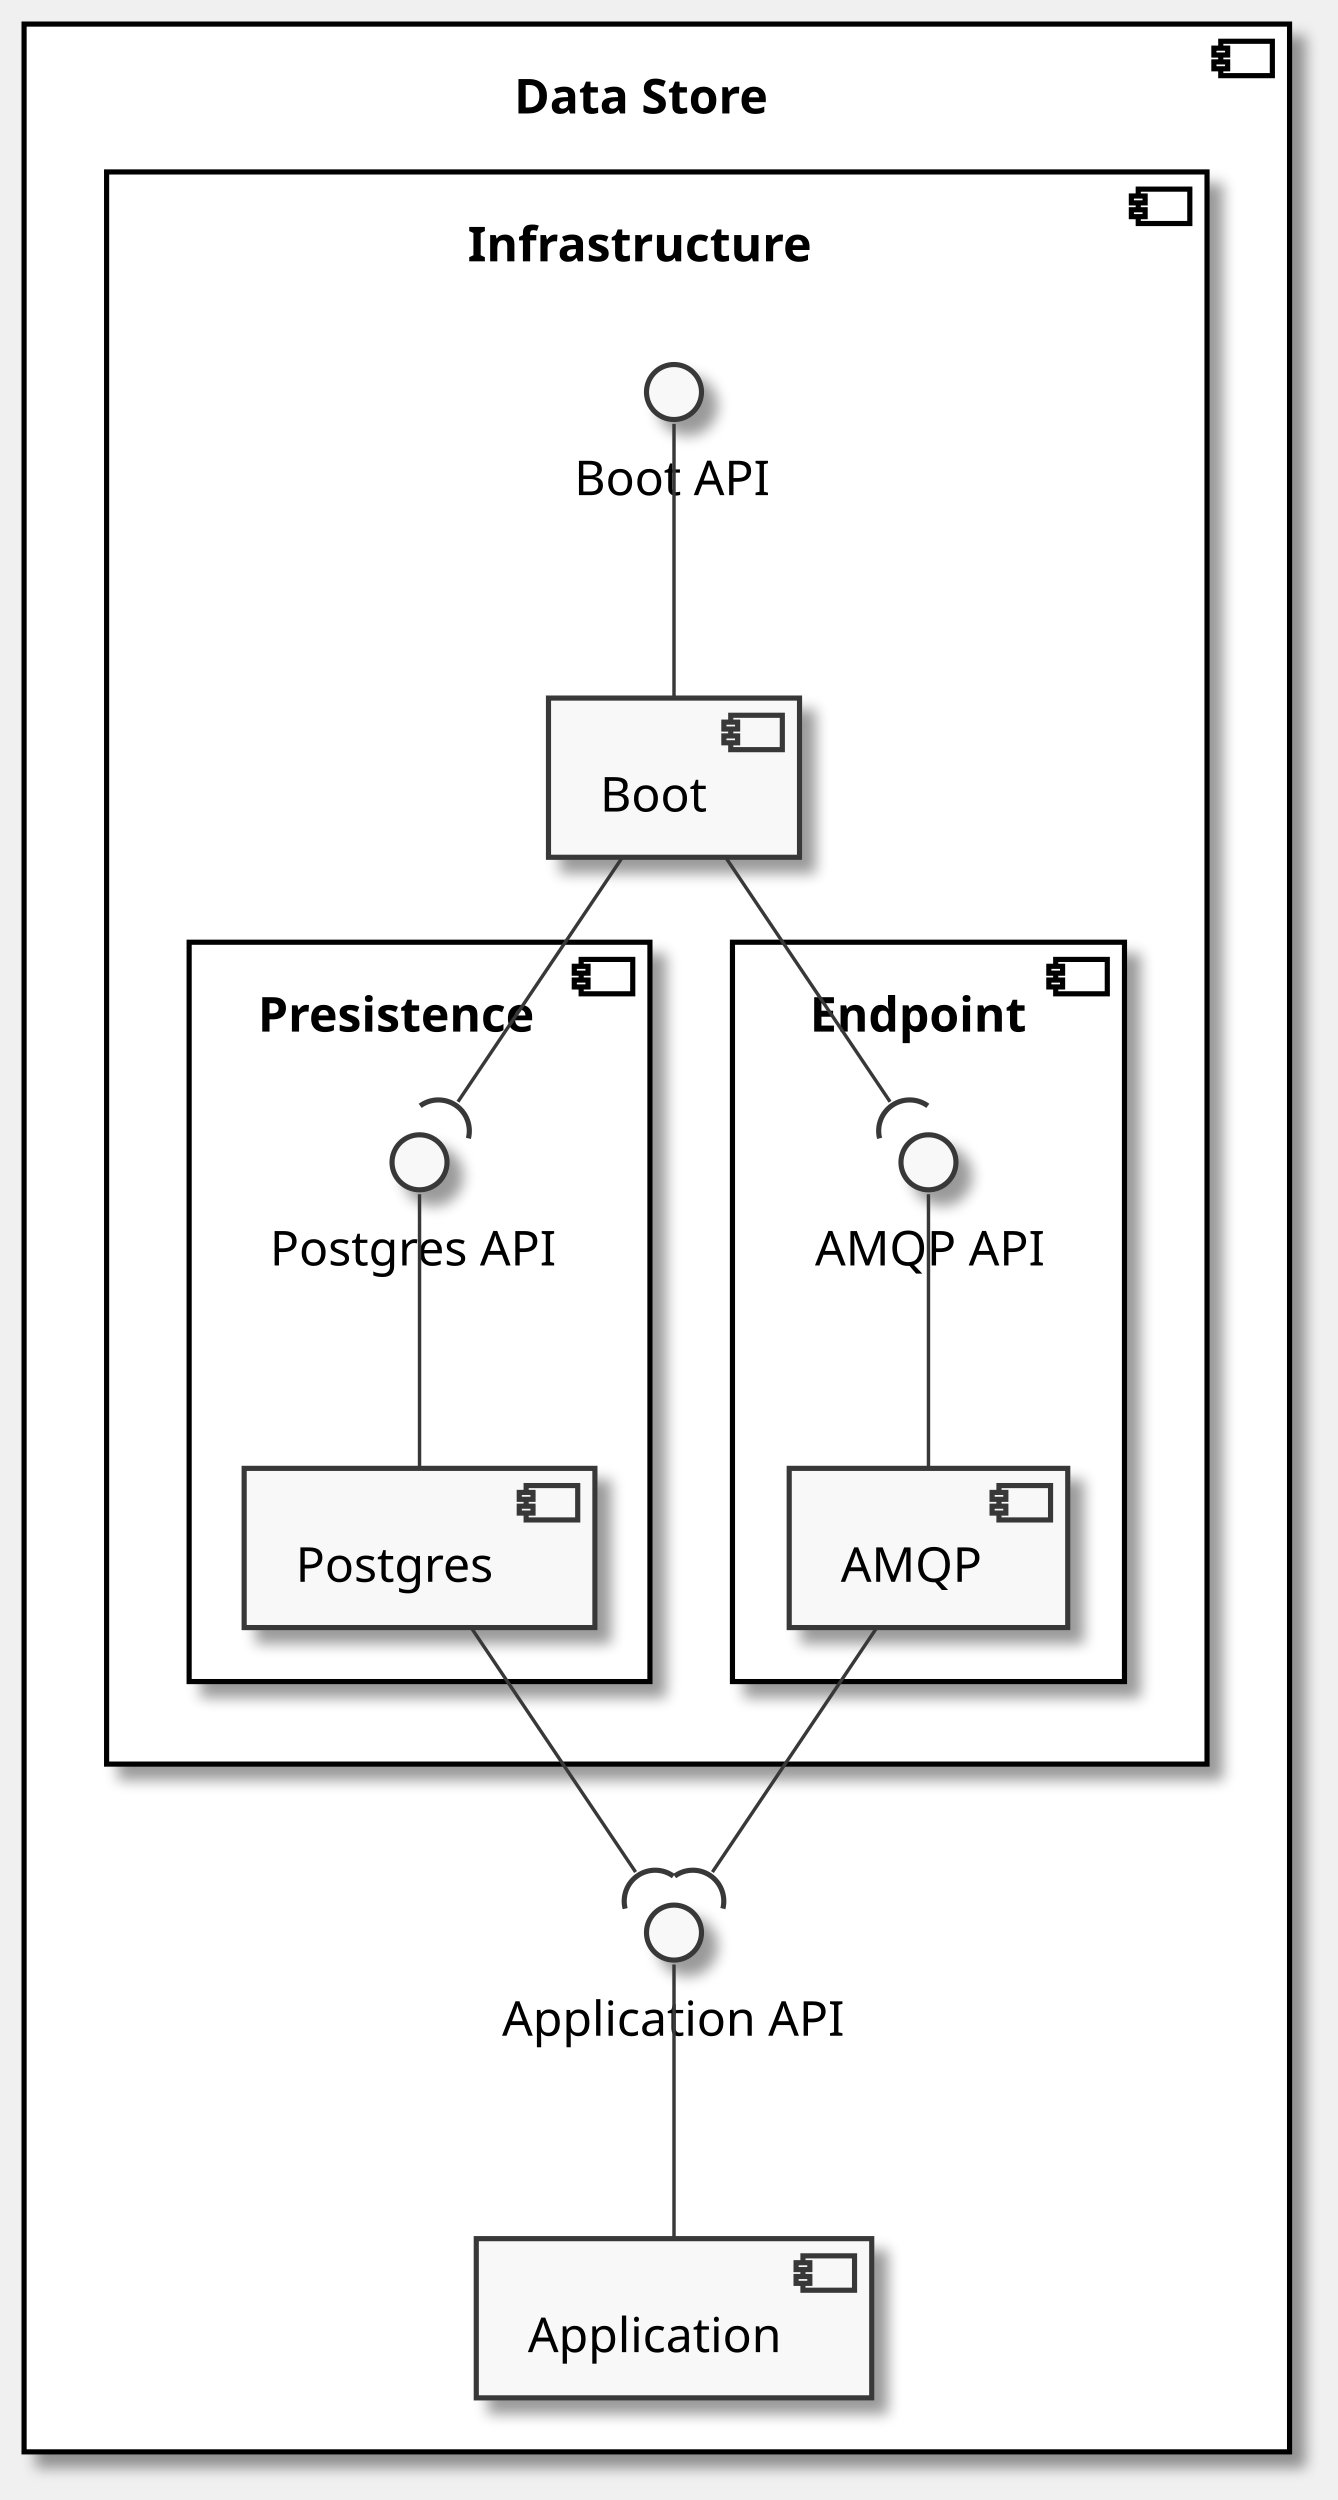
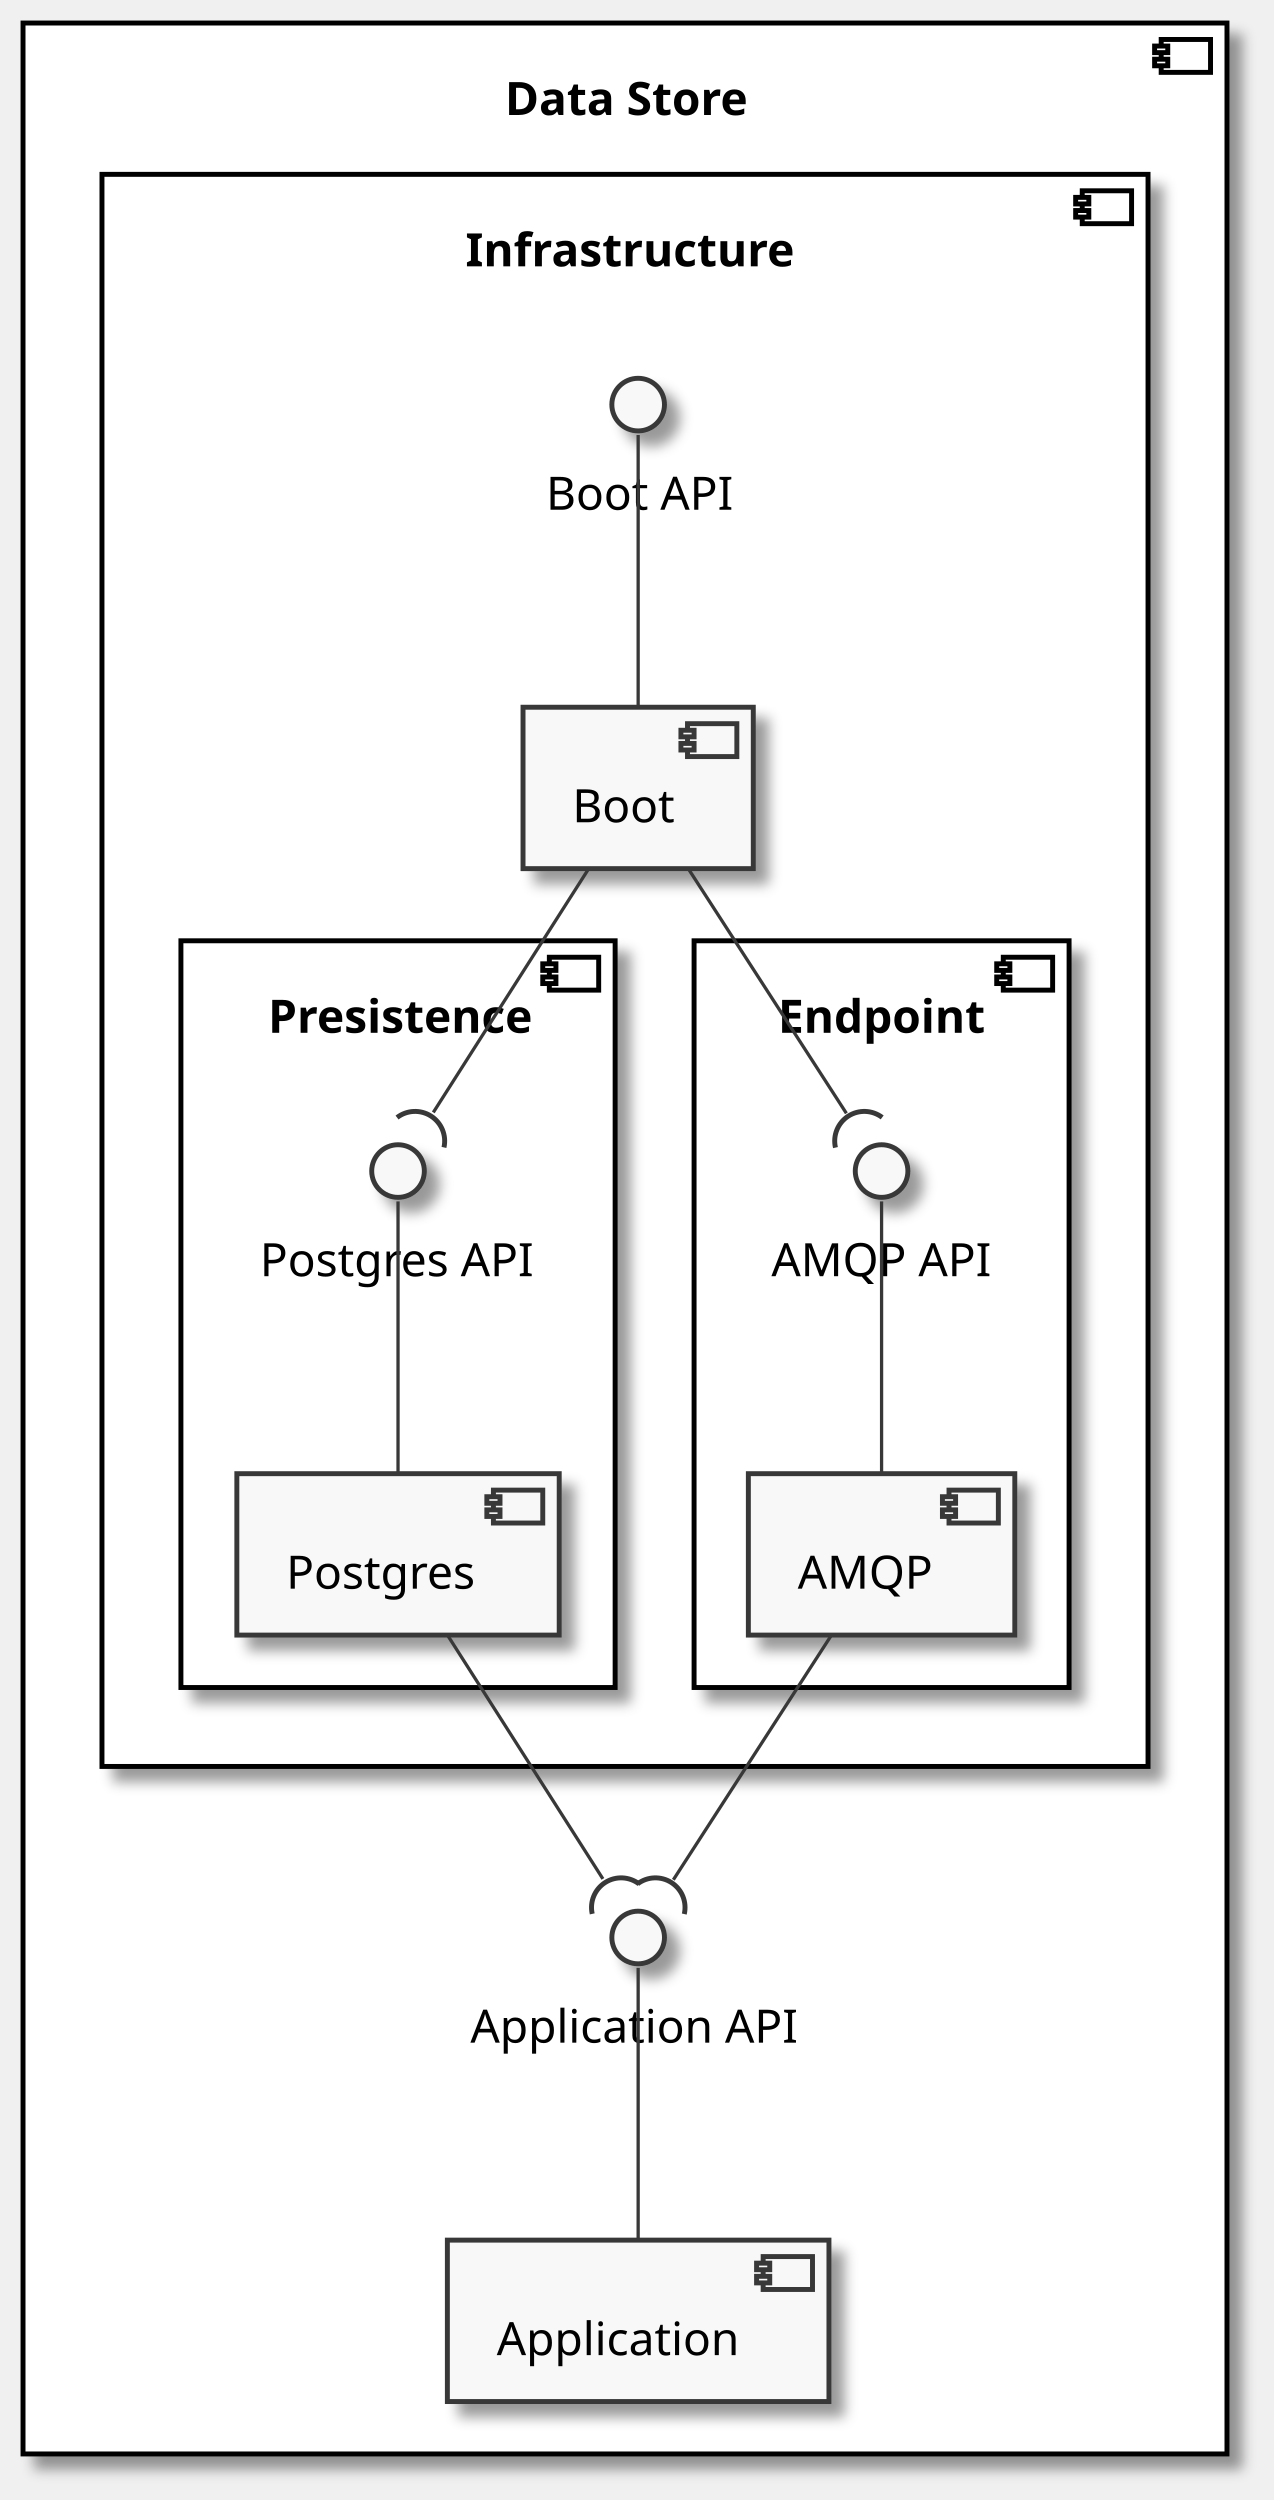
- <svg xmlns="http://www.w3.org/2000/svg" contentScriptType="application/ecmascript" contentStyleType="text/css" height="727px" preserveAspectRatio="none" style="width:389px;height:727px;background:#FFFFFF;" version="1.1" viewBox="0 0 389 727" width="389px" zoomAndPan="magnify">
+ <svg xmlns="http://www.w3.org/2000/svg" contentScriptType="application/ecmascript" contentStyleType="text/css" height="760px" preserveAspectRatio="none" style="width:387px;height:760px;background:#FFFFFF;" version="1.1" viewBox="0 0 387 760" width="387px" zoomAndPan="magnify">
  <defs>
    <filter height="300%" id="frgdhaauec9or" width="300%" x="-1" y="-1">
      <feGaussianBlur result="blurOut" stdDeviation="2.0" />
      <feColorMatrix in="blurOut" result="blurOut2" type="matrix" values="0 0 0 0 0 0 0 0 0 0 0 0 0 0 0 0 0 0 .4 0" />
      <feOffset dx="4.0" dy="4.0" in="blurOut2" result="blurOut3" />
      <feBlend in="SourceGraphic" in2="blurOut3" mode="normal" />
    </filter>
  </defs>
  <g>
-     <rect fill="#FFFFFF" filter="url(#frgdhaauec9or)" height="706" style="stroke:#000000;stroke-width:1.5;" width="368" x="7" y="7" />
-     <rect fill="#FFFFFF" height="10" style="stroke:#000000;stroke-width:1.5;" width="15" x="355" y="12" />
-     <rect fill="#FFFFFF" height="2" style="stroke:#000000;stroke-width:1.5;" width="4" x="353" y="14" />
-     <rect fill="#FFFFFF" height="2" style="stroke:#000000;stroke-width:1.5;" width="4" x="353" y="18" />
-     <text fill="#000000" font-family="sans-serif" font-size="14" font-weight="bold" lengthAdjust="spacing" textLength="83" x="149.5" y="32.995">Data Store</text>
-     <rect fill="#FFFFFF" filter="url(#frgdhaauec9or)" height="463" style="stroke:#000000;stroke-width:1.5;" width="320" x="31" y="50" />
-     <rect fill="#FFFFFF" height="10" style="stroke:#000000;stroke-width:1.5;" width="15" x="331" y="55" />
-     <rect fill="#FFFFFF" height="2" style="stroke:#000000;stroke-width:1.5;" width="4" x="329" y="57" />
-     <rect fill="#FFFFFF" height="2" style="stroke:#000000;stroke-width:1.5;" width="4" x="329" y="61" />
-     <text fill="#000000" font-family="sans-serif" font-size="14" font-weight="bold" lengthAdjust="spacing" textLength="110" x="136" y="75.995">Infrastructure</text>
-     <rect fill="#FFFFFF" filter="url(#frgdhaauec9or)" height="215" style="stroke:#000000;stroke-width:1.5;" width="134" x="55" y="274" />
-     <rect fill="#FFFFFF" height="10" style="stroke:#000000;stroke-width:1.5;" width="15" x="169" y="279" />
-     <rect fill="#FFFFFF" height="2" style="stroke:#000000;stroke-width:1.5;" width="4" x="167" y="281" />
-     <rect fill="#FFFFFF" height="2" style="stroke:#000000;stroke-width:1.5;" width="4" x="167" y="285" />
-     <text fill="#000000" font-family="sans-serif" font-size="14" font-weight="bold" lengthAdjust="spacing" textLength="94" x="75" y="299.995">Presistence</text>
-     <rect fill="#FFFFFF" filter="url(#frgdhaauec9or)" height="215" style="stroke:#000000;stroke-width:1.5;" width="114" x="213" y="274" />
-     <rect fill="#FFFFFF" height="10" style="stroke:#000000;stroke-width:1.5;" width="15" x="307" y="279" />
-     <rect fill="#FFFFFF" height="2" style="stroke:#000000;stroke-width:1.5;" width="4" x="305" y="281" />
-     <rect fill="#FFFFFF" height="2" style="stroke:#000000;stroke-width:1.5;" width="4" x="305" y="285" />
-     <text fill="#000000" font-family="sans-serif" font-size="14" font-weight="bold" lengthAdjust="spacing" textLength="69" x="235.5" y="299.995">Endpoint</text>
-     <rect fill="#F8F8F8" filter="url(#frgdhaauec9or)" height="46.297" style="stroke:#383838;stroke-width:1.5;" width="115" x="138.5" y="651" />
-     <rect fill="#F8F8F8" height="10" style="stroke:#383838;stroke-width:1.5;" width="15" x="233.5" y="656" />
-     <rect fill="#F8F8F8" height="2" style="stroke:#383838;stroke-width:1.5;" width="4" x="231.5" y="658" />
-     <rect fill="#F8F8F8" height="2" style="stroke:#383838;stroke-width:1.5;" width="4" x="231.5" y="662" />
-     <text fill="#000000" font-family="sans-serif" font-size="14" lengthAdjust="spacing" textLength="75" x="153.5" y="683.995">Application</text>
-     <ellipse cx="196" cy="562" fill="#F8F8F8" filter="url(#frgdhaauec9or)" rx="8" ry="8" style="stroke:#383838;stroke-width:1.5;" />
-     <text fill="#000000" font-family="sans-serif" font-size="14" lengthAdjust="spacing" textLength="100" x="146" y="591.995">Application API</text>
-     <rect fill="#F8F8F8" filter="url(#frgdhaauec9or)" height="46.297" style="stroke:#383838;stroke-width:1.5;" width="73" x="159.5" y="203" />
-     <rect fill="#F8F8F8" height="10" style="stroke:#383838;stroke-width:1.5;" width="15" x="212.5" y="208" />
-     <rect fill="#F8F8F8" height="2" style="stroke:#383838;stroke-width:1.5;" width="4" x="210.5" y="210" />
-     <rect fill="#F8F8F8" height="2" style="stroke:#383838;stroke-width:1.5;" width="4" x="210.5" y="214" />
-     <text fill="#000000" font-family="sans-serif" font-size="14" lengthAdjust="spacing" textLength="33" x="174.5" y="235.995">Boot</text>
-     <ellipse cx="196" cy="114" fill="#F8F8F8" filter="url(#frgdhaauec9or)" rx="8" ry="8" style="stroke:#383838;stroke-width:1.5;" />
-     <text fill="#000000" font-family="sans-serif" font-size="14" lengthAdjust="spacing" textLength="58" x="167" y="143.995">Boot API</text>
-     <rect fill="#F8F8F8" filter="url(#frgdhaauec9or)" height="46.297" style="stroke:#383838;stroke-width:1.5;" width="102" x="71" y="427" />
-     <rect fill="#F8F8F8" height="10" style="stroke:#383838;stroke-width:1.5;" width="15" x="153" y="432" />
-     <rect fill="#F8F8F8" height="2" style="stroke:#383838;stroke-width:1.5;" width="4" x="151" y="434" />
-     <rect fill="#F8F8F8" height="2" style="stroke:#383838;stroke-width:1.5;" width="4" x="151" y="438" />
-     <text fill="#000000" font-family="sans-serif" font-size="14" lengthAdjust="spacing" textLength="62" x="86" y="459.995">Postgres</text>
-     <ellipse cx="122" cy="338" fill="#F8F8F8" filter="url(#frgdhaauec9or)" rx="8" ry="8" style="stroke:#383838;stroke-width:1.5;" />
-     <text fill="#000000" font-family="sans-serif" font-size="14" lengthAdjust="spacing" textLength="87" x="78.5" y="367.995">Postgres API</text>
-     <rect fill="#F8F8F8" filter="url(#frgdhaauec9or)" height="46.297" style="stroke:#383838;stroke-width:1.5;" width="81" x="229.5" y="427" />
-     <rect fill="#F8F8F8" height="10" style="stroke:#383838;stroke-width:1.5;" width="15" x="290.5" y="432" />
-     <rect fill="#F8F8F8" height="2" style="stroke:#383838;stroke-width:1.5;" width="4" x="288.5" y="434" />
-     <rect fill="#F8F8F8" height="2" style="stroke:#383838;stroke-width:1.5;" width="4" x="288.5" y="438" />
-     <text fill="#000000" font-family="sans-serif" font-size="14" lengthAdjust="spacing" textLength="41" x="244.5" y="459.995">AMQP</text>
-     <ellipse cx="270" cy="338" fill="#F8F8F8" filter="url(#frgdhaauec9or)" rx="8" ry="8" style="stroke:#383838;stroke-width:1.5;" />
-     <text fill="#000000" font-family="sans-serif" font-size="14" lengthAdjust="spacing" textLength="66" x="237" y="367.995">AMQP API</text>
-     <path d="M122,347.27 C122,363.96 122,402.16 122,426.71 " fill="none" id="POSTG_API-POSTG" style="stroke:#383838;stroke-width:1.0;" />
-     <path d="M270,347.27 C270,363.96 270,402.16 270,426.71 " fill="none" id="AMQP_API-AMQP" style="stroke:#383838;stroke-width:1.0;" />
-     <path d="M196,571.27 C196,587.96 196,626.16 196,650.71 " fill="none" id="APP_API-APP" style="stroke:#383838;stroke-width:1.0;" />
-     <path d="M196,123.27 C196,139.96 196,178.16 196,202.71 " fill="none" id="BOOT_API-BOOT" style="stroke:#383838;stroke-width:1.0;" />
-     <path d="M255.02,473.26 C240.86,494.31 219.93,525.43 207.17,544.39 " fill="none" id="AMQP-to-APP_API" style="stroke:#383838;stroke-width:1.0;" />
-     <path d="M210.213,555.035 A9,9 0 0 0 196.188 545.58" style="stroke:#383838;stroke-width:1.5;fill:none;" />
-     <path d="M136.98,473.26 C151.14,494.31 172.07,525.43 184.83,544.39 " fill="none" id="POSTG-to-APP_API" style="stroke:#383838;stroke-width:1.0;" />
-     <path d="M195.812,545.58 A9,9 0 0 0 181.787 555.035" style="stroke:#383838;stroke-width:1.5;fill:none;" />
-     <path d="M181.02,249.26 C166.86,270.31 145.93,301.43 133.17,320.39 " fill="none" id="BOOT-to-POSTG_API" style="stroke:#383838;stroke-width:1.0;" />
-     <path d="M136.213,331.035 A9,9 0 0 0 122.188 321.58" style="stroke:#383838;stroke-width:1.5;fill:none;" />
-     <path d="M210.98,249.26 C225.14,270.31 246.07,301.43 258.83,320.39 " fill="none" id="BOOT-to-AMQP_API" style="stroke:#383838;stroke-width:1.0;" />
-     <path d="M269.812,321.58 A9,9 0 0 0 255.787 331.035" style="stroke:#383838;stroke-width:1.5;fill:none;" />
+     <rect fill="#FFFFFF" filter="url(#frgdhaauec9or)" height="739" style="stroke:#000000;stroke-width:1.5;" width="366" x="7" y="7" />
+     <rect fill="#FFFFFF" height="10" style="stroke:#000000;stroke-width:1.5;" width="15" x="353" y="12" />
+     <rect fill="#FFFFFF" height="2" style="stroke:#000000;stroke-width:1.5;" width="4" x="351" y="14" />
+     <rect fill="#FFFFFF" height="2" style="stroke:#000000;stroke-width:1.5;" width="4" x="351" y="18" />
+     <text fill="#000000" font-family="sans-serif" font-size="14" font-weight="bold" lengthAdjust="spacing" textLength="73" x="153.5" y="34.966">Data Store</text>
+     <rect fill="#FFFFFF" filter="url(#frgdhaauec9or)" height="484" style="stroke:#000000;stroke-width:1.5;" width="318" x="31" y="53" />
+     <rect fill="#FFFFFF" height="10" style="stroke:#000000;stroke-width:1.5;" width="15" x="329" y="58" />
+     <rect fill="#FFFFFF" height="2" style="stroke:#000000;stroke-width:1.5;" width="4" x="327" y="60" />
+     <rect fill="#FFFFFF" height="2" style="stroke:#000000;stroke-width:1.5;" width="4" x="327" y="64" />
+     <text fill="#000000" font-family="sans-serif" font-size="14" font-weight="bold" lengthAdjust="spacing" textLength="97" x="141.5" y="80.966">Infrastructure</text>
+     <rect fill="#FFFFFF" filter="url(#frgdhaauec9or)" height="227" style="stroke:#000000;stroke-width:1.5;" width="132" x="55" y="286" />
+     <rect fill="#FFFFFF" height="10" style="stroke:#000000;stroke-width:1.5;" width="15" x="167" y="291" />
+     <rect fill="#FFFFFF" height="2" style="stroke:#000000;stroke-width:1.5;" width="4" x="165" y="293" />
+     <rect fill="#FFFFFF" height="2" style="stroke:#000000;stroke-width:1.5;" width="4" x="165" y="297" />
+     <text fill="#000000" font-family="sans-serif" font-size="14" font-weight="bold" lengthAdjust="spacing" textLength="79" x="81.5" y="313.966">Presistence</text>
+     <rect fill="#FFFFFF" filter="url(#frgdhaauec9or)" height="227" style="stroke:#000000;stroke-width:1.5;" width="114" x="211" y="286" />
+     <rect fill="#FFFFFF" height="10" style="stroke:#000000;stroke-width:1.5;" width="15" x="305" y="291" />
+     <rect fill="#FFFFFF" height="2" style="stroke:#000000;stroke-width:1.5;" width="4" x="303" y="293" />
+     <rect fill="#FFFFFF" height="2" style="stroke:#000000;stroke-width:1.5;" width="4" x="303" y="297" />
+     <text fill="#000000" font-family="sans-serif" font-size="14" font-weight="bold" lengthAdjust="spacing" textLength="63" x="236.5" y="313.966">Endpoint</text>
+     <rect fill="#F8F8F8" filter="url(#frgdhaauec9or)" height="49.068" style="stroke:#383838;stroke-width:1.5;" width="116" x="136" y="681" />
+     <rect fill="#F8F8F8" height="10" style="stroke:#383838;stroke-width:1.5;" width="15" x="232" y="686" />
+     <rect fill="#F8F8F8" height="2" style="stroke:#383838;stroke-width:1.5;" width="4" x="230" y="688" />
+     <rect fill="#F8F8F8" height="2" style="stroke:#383838;stroke-width:1.5;" width="4" x="230" y="692" />
+     <text fill="#000000" font-family="sans-serif" font-size="14" lengthAdjust="spacing" textLength="76" x="151" y="715.966">Application</text>
+     <ellipse cx="194" cy="589" fill="#F8F8F8" filter="url(#frgdhaauec9or)" rx="8" ry="8" style="stroke:#383838;stroke-width:1.5;" />
+     <text fill="#000000" font-family="sans-serif" font-size="14" lengthAdjust="spacing" textLength="102" x="143" y="620.966">Application API</text>
+     <rect fill="#F8F8F8" filter="url(#frgdhaauec9or)" height="49.068" style="stroke:#383838;stroke-width:1.5;" width="70" x="159" y="215" />
+     <rect fill="#F8F8F8" height="10" style="stroke:#383838;stroke-width:1.5;" width="15" x="209" y="220" />
+     <rect fill="#F8F8F8" height="2" style="stroke:#383838;stroke-width:1.5;" width="4" x="207" y="222" />
+     <rect fill="#F8F8F8" height="2" style="stroke:#383838;stroke-width:1.5;" width="4" x="207" y="226" />
+     <text fill="#000000" font-family="sans-serif" font-size="14" lengthAdjust="spacing" textLength="30" x="174" y="249.966">Boot</text>
+     <ellipse cx="194" cy="123" fill="#F8F8F8" filter="url(#frgdhaauec9or)" rx="8" ry="8" style="stroke:#383838;stroke-width:1.5;" />
+     <text fill="#000000" font-family="sans-serif" font-size="14" lengthAdjust="spacing" textLength="56" x="166" y="154.966">Boot API</text>
+     <rect fill="#F8F8F8" filter="url(#frgdhaauec9or)" height="49.068" style="stroke:#383838;stroke-width:1.5;" width="98" x="72" y="448" />
+     <rect fill="#F8F8F8" height="10" style="stroke:#383838;stroke-width:1.5;" width="15" x="150" y="453" />
+     <rect fill="#F8F8F8" height="2" style="stroke:#383838;stroke-width:1.5;" width="4" x="148" y="455" />
+     <rect fill="#F8F8F8" height="2" style="stroke:#383838;stroke-width:1.5;" width="4" x="148" y="459" />
+     <text fill="#000000" font-family="sans-serif" font-size="14" lengthAdjust="spacing" textLength="58" x="87" y="482.966">Postgres</text>
+     <ellipse cx="121" cy="356" fill="#F8F8F8" filter="url(#frgdhaauec9or)" rx="8" ry="8" style="stroke:#383838;stroke-width:1.5;" />
+     <text fill="#000000" font-family="sans-serif" font-size="14" lengthAdjust="spacing" textLength="84" x="79" y="387.966">Postgres API</text>
+     <rect fill="#F8F8F8" filter="url(#frgdhaauec9or)" height="49.068" style="stroke:#383838;stroke-width:1.5;" width="81" x="227.5" y="448" />
+     <rect fill="#F8F8F8" height="10" style="stroke:#383838;stroke-width:1.5;" width="15" x="288.5" y="453" />
+     <rect fill="#F8F8F8" height="2" style="stroke:#383838;stroke-width:1.5;" width="4" x="286.5" y="455" />
+     <rect fill="#F8F8F8" height="2" style="stroke:#383838;stroke-width:1.5;" width="4" x="286.5" y="459" />
+     <text fill="#000000" font-family="sans-serif" font-size="14" lengthAdjust="spacing" textLength="41" x="242.5" y="482.966">AMQP</text>
+     <ellipse cx="268" cy="356" fill="#F8F8F8" filter="url(#frgdhaauec9or)" rx="8" ry="8" style="stroke:#383838;stroke-width:1.5;" />
+     <text fill="#000000" font-family="sans-serif" font-size="14" lengthAdjust="spacing" textLength="67" x="234.5" y="387.966">AMQP API</text>
+     <path d="M121,365.23 C121,382.26 121,421.89 121,447.65 " fill="none" id="POSTG_API-POSTG" style="stroke:#383838;stroke-width:1.0;" />
+     <path d="M268,365.23 C268,382.26 268,421.89 268,447.65 " fill="none" id="AMQP_API-AMQP" style="stroke:#383838;stroke-width:1.0;" />
+     <path d="M194,598.23 C194,615.26 194,654.89 194,680.65 " fill="none" id="APP_API-APP" style="stroke:#383838;stroke-width:1.0;" />
+     <path d="M194,132.23 C194,149.26 194,188.89 194,214.65 " fill="none" id="BOOT_API-BOOT" style="stroke:#383838;stroke-width:1.0;" />
+     <path d="M252.67,497.22 C238.33,519.4 217.3,551.95 204.7,571.45 " fill="none" id="AMQP-to-APP_API" style="stroke:#383838;stroke-width:1.0;" />
+     <path d="M208.024,581.875 A9,9 0 0 0 193.818 572.694" style="stroke:#383838;stroke-width:1.5;fill:none;" />
+     <path d="M136.13,497.22 C150.2,519.3 170.83,551.65 183.28,571.18 " fill="none" id="POSTG-to-APP_API" style="stroke:#383838;stroke-width:1.0;" />
+     <path d="M194.298,572.729 A9,9 0 0 0 180.034 581.819" style="stroke:#383838;stroke-width:1.5;fill:none;" />
+     <path d="M178.87,264.22 C164.8,286.3 144.17,318.65 131.72,338.18 " fill="none" id="BOOT-to-POSTG_API" style="stroke:#383838;stroke-width:1.0;" />
+     <path d="M134.966,348.819 A9,9 0 0 0 120.702 339.729" style="stroke:#383838;stroke-width:1.5;fill:none;" />
+     <path d="M209.33,264.22 C223.67,286.4 244.7,318.95 257.3,338.45 " fill="none" id="BOOT-to-AMQP_API" style="stroke:#383838;stroke-width:1.0;" />
+     <path d="M268.182,339.694 A9,9 0 0 0 253.976 348.875" style="stroke:#383838;stroke-width:1.5;fill:none;" />
  </g>
</svg>
